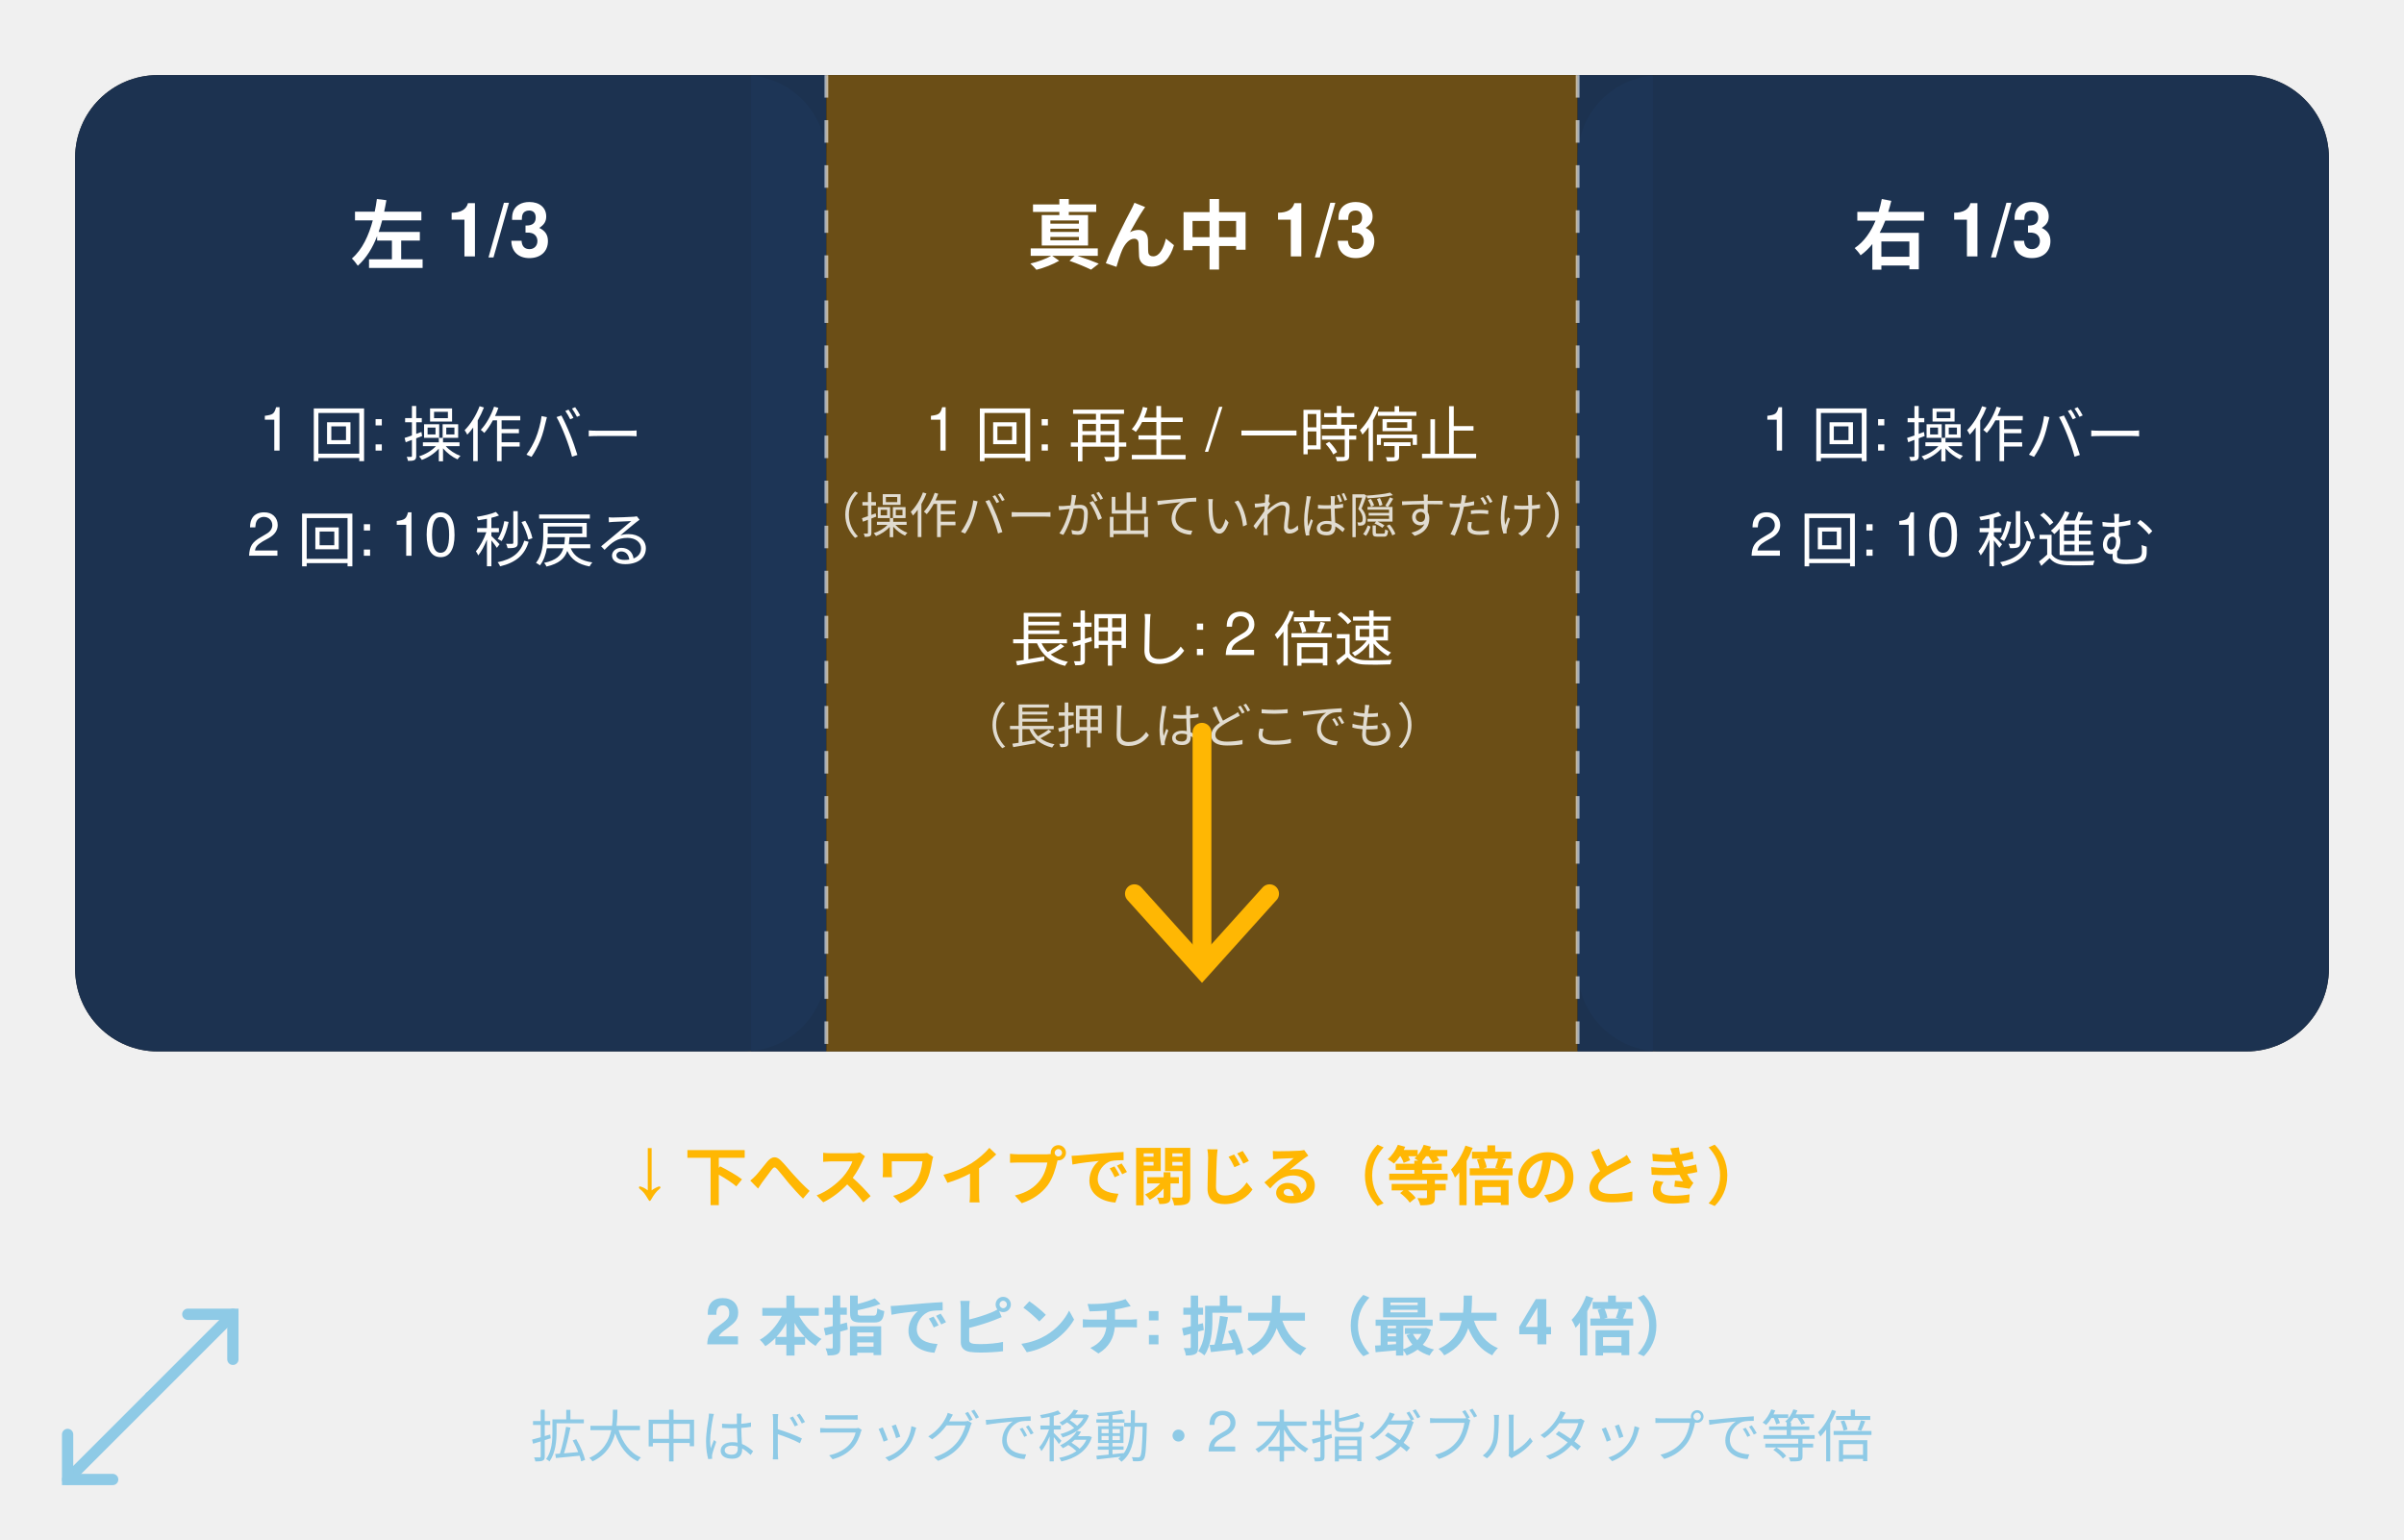
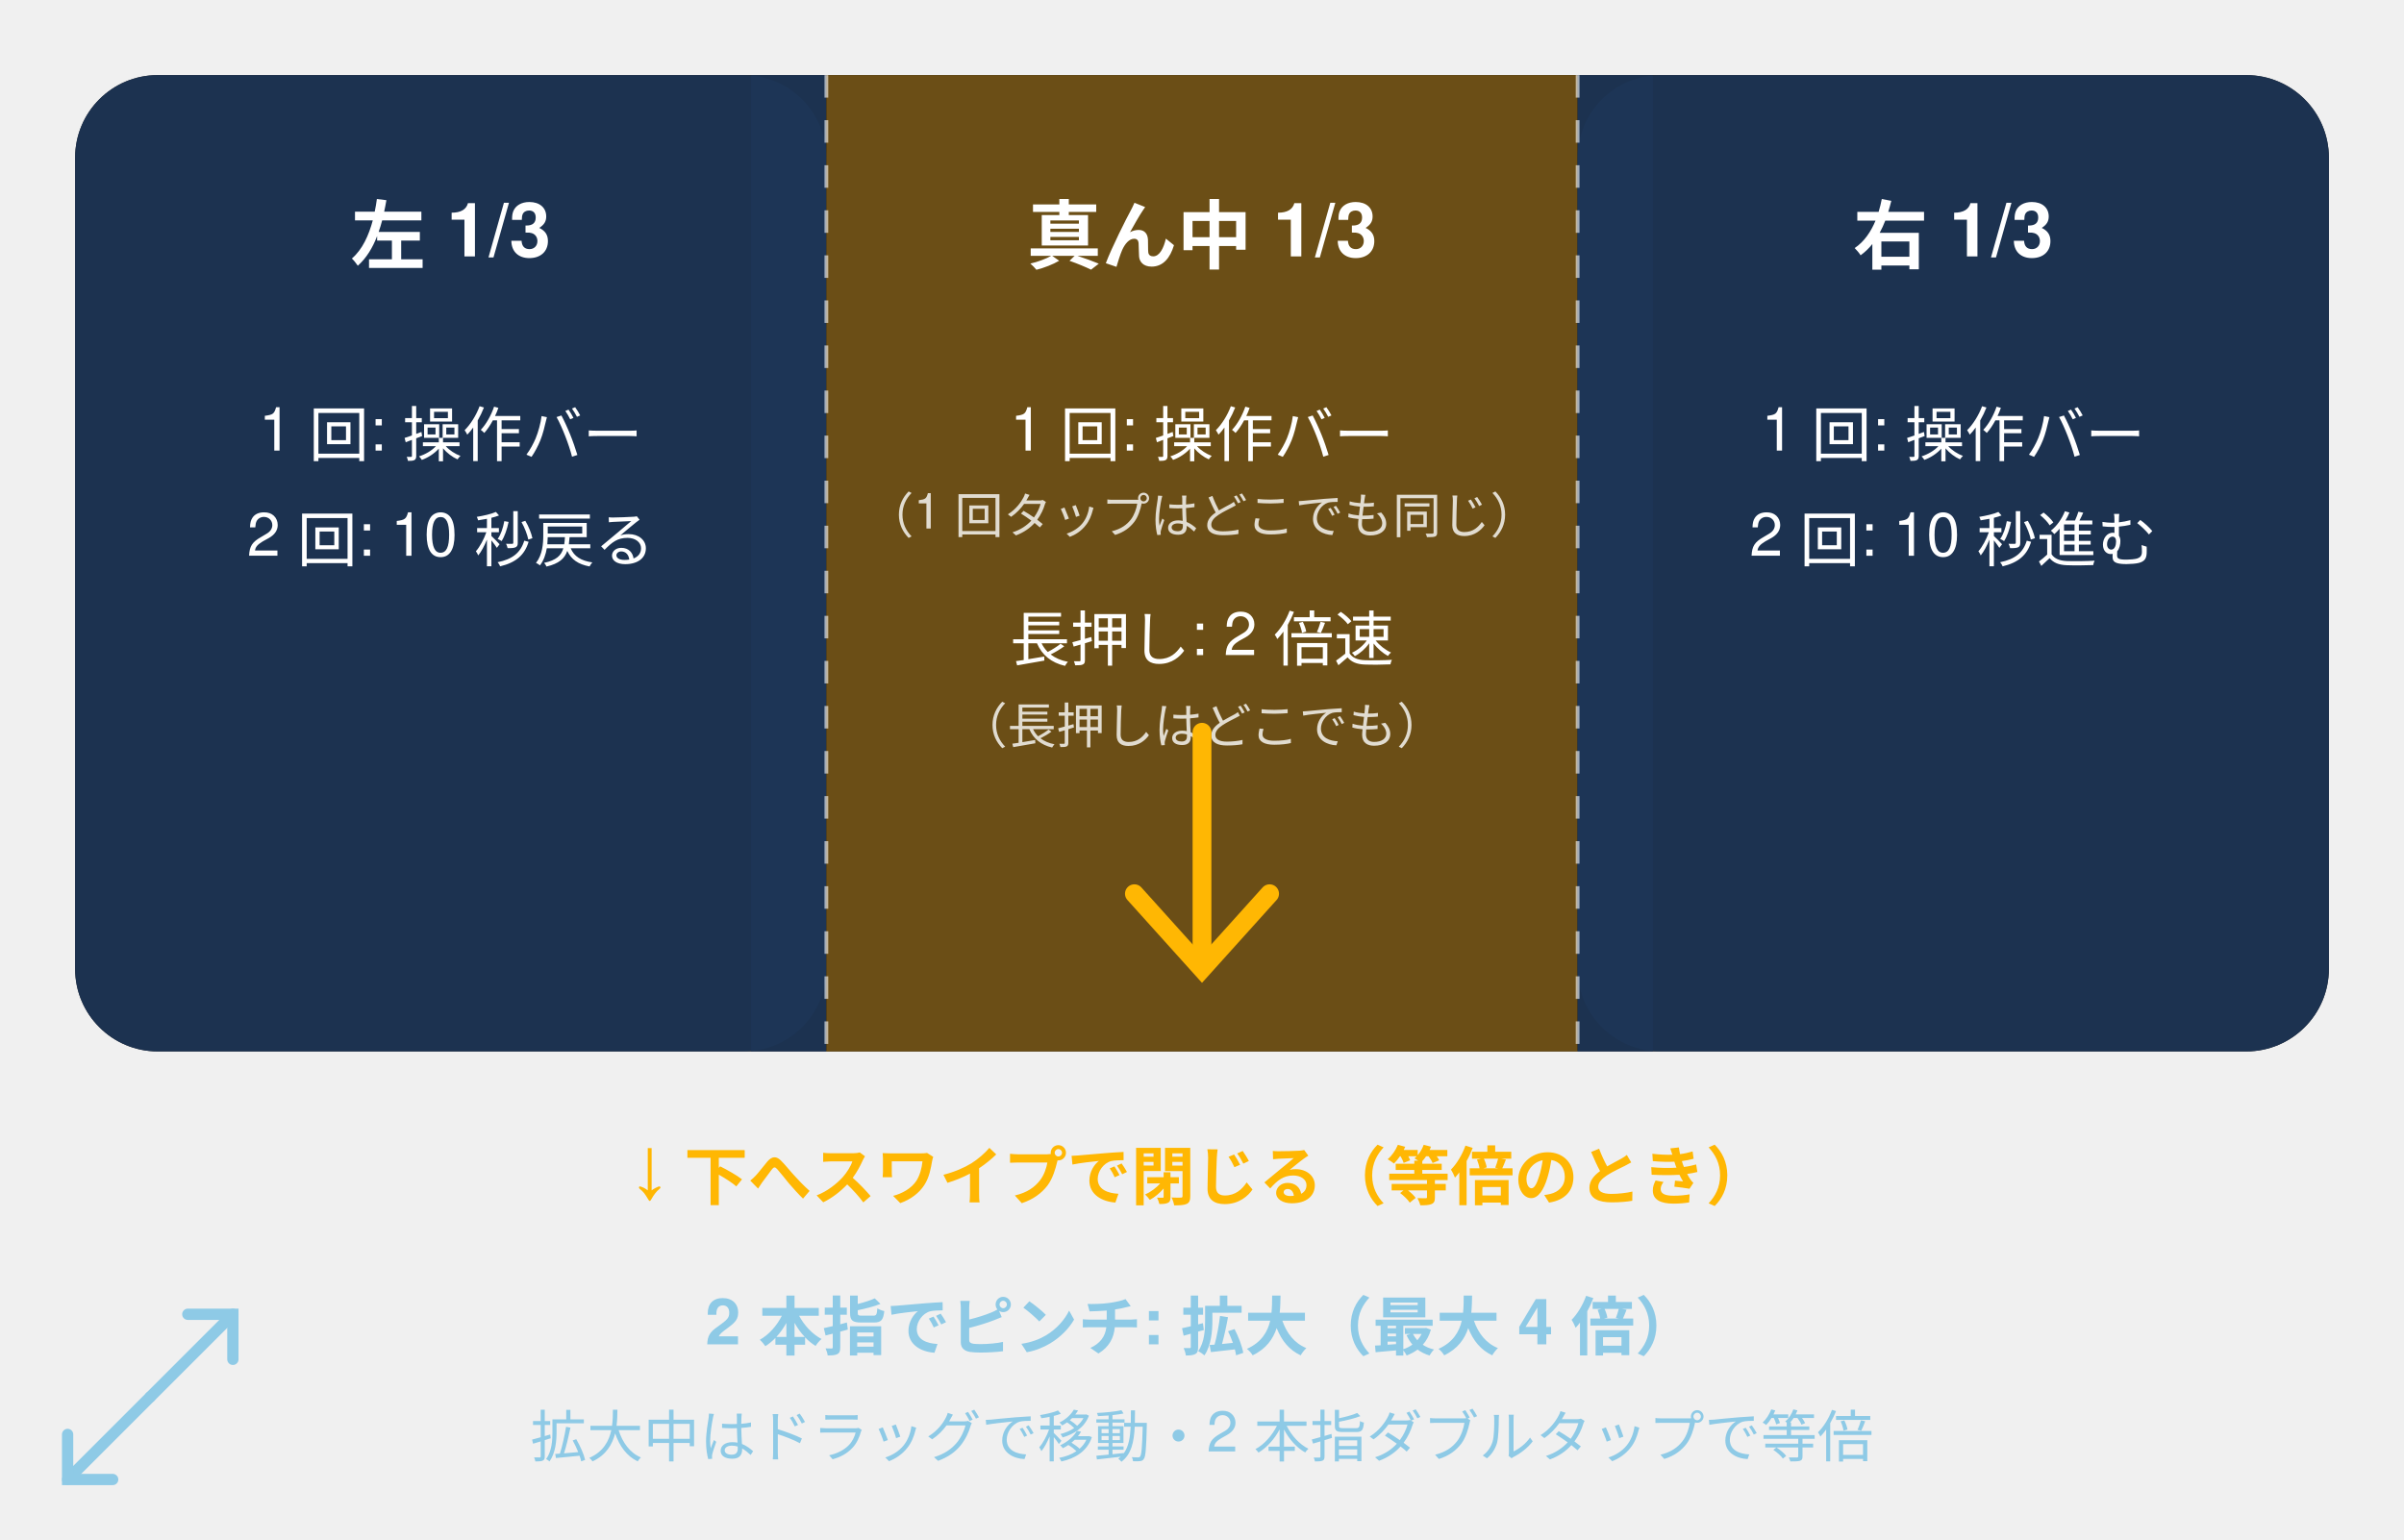
<svg xmlns="http://www.w3.org/2000/svg" viewBox="0 0 640 410" role="img" aria-label="真ん中 1/3" font-family="-apple-system,Helvetica,Arial,sans-serif">
  <rect x="20" y="20" width="600" height="260" rx="22" fill="#111" />
  <rect x="20" y="20" width="200" height="260" rx="22" fill="#1d3557" opacity=".9" />
  <rect x="200" y="20" width="20" height="260" fill="#1d3557" opacity=".9" />
  <rect x="220" y="20" width="200" height="260" fill="#6b4e16" />
  <rect x="420" y="20" width="200" height="260" rx="22" fill="#1d3557" opacity=".9" />
  <rect x="420" y="20" width="20" height="260" fill="#1d3557" opacity=".9" />
  <line x1="220" y1="20" x2="220" y2="280" stroke="#fff" stroke-dasharray="6 6" opacity=".6" />
  <line x1="420" y1="20" x2="420" y2="280" stroke="#fff" stroke-dasharray="6 6" opacity=".6" />
  <g fill="#fff" text-anchor="middle">
    <text x="120" y="70" font-size="20" font-weight="700">左 1/3</text>
    <text x="120" y="120" font-size="16">1 回: 操作バー</text>
    <text x="120" y="148" font-size="16">2 回: 10 秒戻る</text>
    <text x="320" y="70" font-size="20" font-weight="700">真ん中 1/3</text>
-     <text x="320" y="120" font-size="16">1 回: 再生 / 一時停止</text>
-     <text x="320" y="142" font-size="13" opacity=".8">（操作バーが出ていれば隠すだけ）</text>
+     <text x="320" y="120" font-size="16">1 回: 操作バー</text>
+     <text x="320" y="142" font-size="13" opacity=".8">（1 回タップはどこでも同じ）</text>
    <text x="320" y="176" font-size="16">長押し: 2 倍速</text>
    <text x="320" y="198" font-size="13" opacity=".8">（長押しはどこでも）</text>
    <text x="520" y="70" font-size="20" font-weight="700">右 1/3</text>
    <text x="520" y="120" font-size="16">1 回: 操作バー</text>
    <text x="520" y="148" font-size="16">2 回: 10 秒進む</text>
  </g>
  <g stroke="#ffb703" stroke-width="5" fill="none" stroke-linecap="round">
    <line x1="320" y1="195" x2="320" y2="255" />
    <polyline points="302,238 320,258 338,238" />
  </g>
  <text x="320" y="318" font-size="17" text-anchor="middle" fill="#ffb703" font-weight="700">↓ 下へスワイプで閉じる（等倍のとき）</text>
  <g stroke="#8ecae6" stroke-width="3" fill="none" stroke-linecap="round">
    <line x1="40" y1="372" x2="62" y2="350" />
    <polyline points="50,350 62,350 62,362" />
    <line x1="40" y1="372" x2="18" y2="394" />
    <polyline points="30,394 18,394 18,382" />
  </g>
  <text x="320" y="358" font-size="17" text-anchor="middle" fill="#8ecae6" font-weight="700">2 本指でピンチ: 拡大（最大 4 倍）</text>
  <text x="320" y="388" font-size="15" text-anchor="middle" fill="#8ecae6">拡大中はドラッグで移動・2 本指ダブルタップで等倍</text>
</svg>
